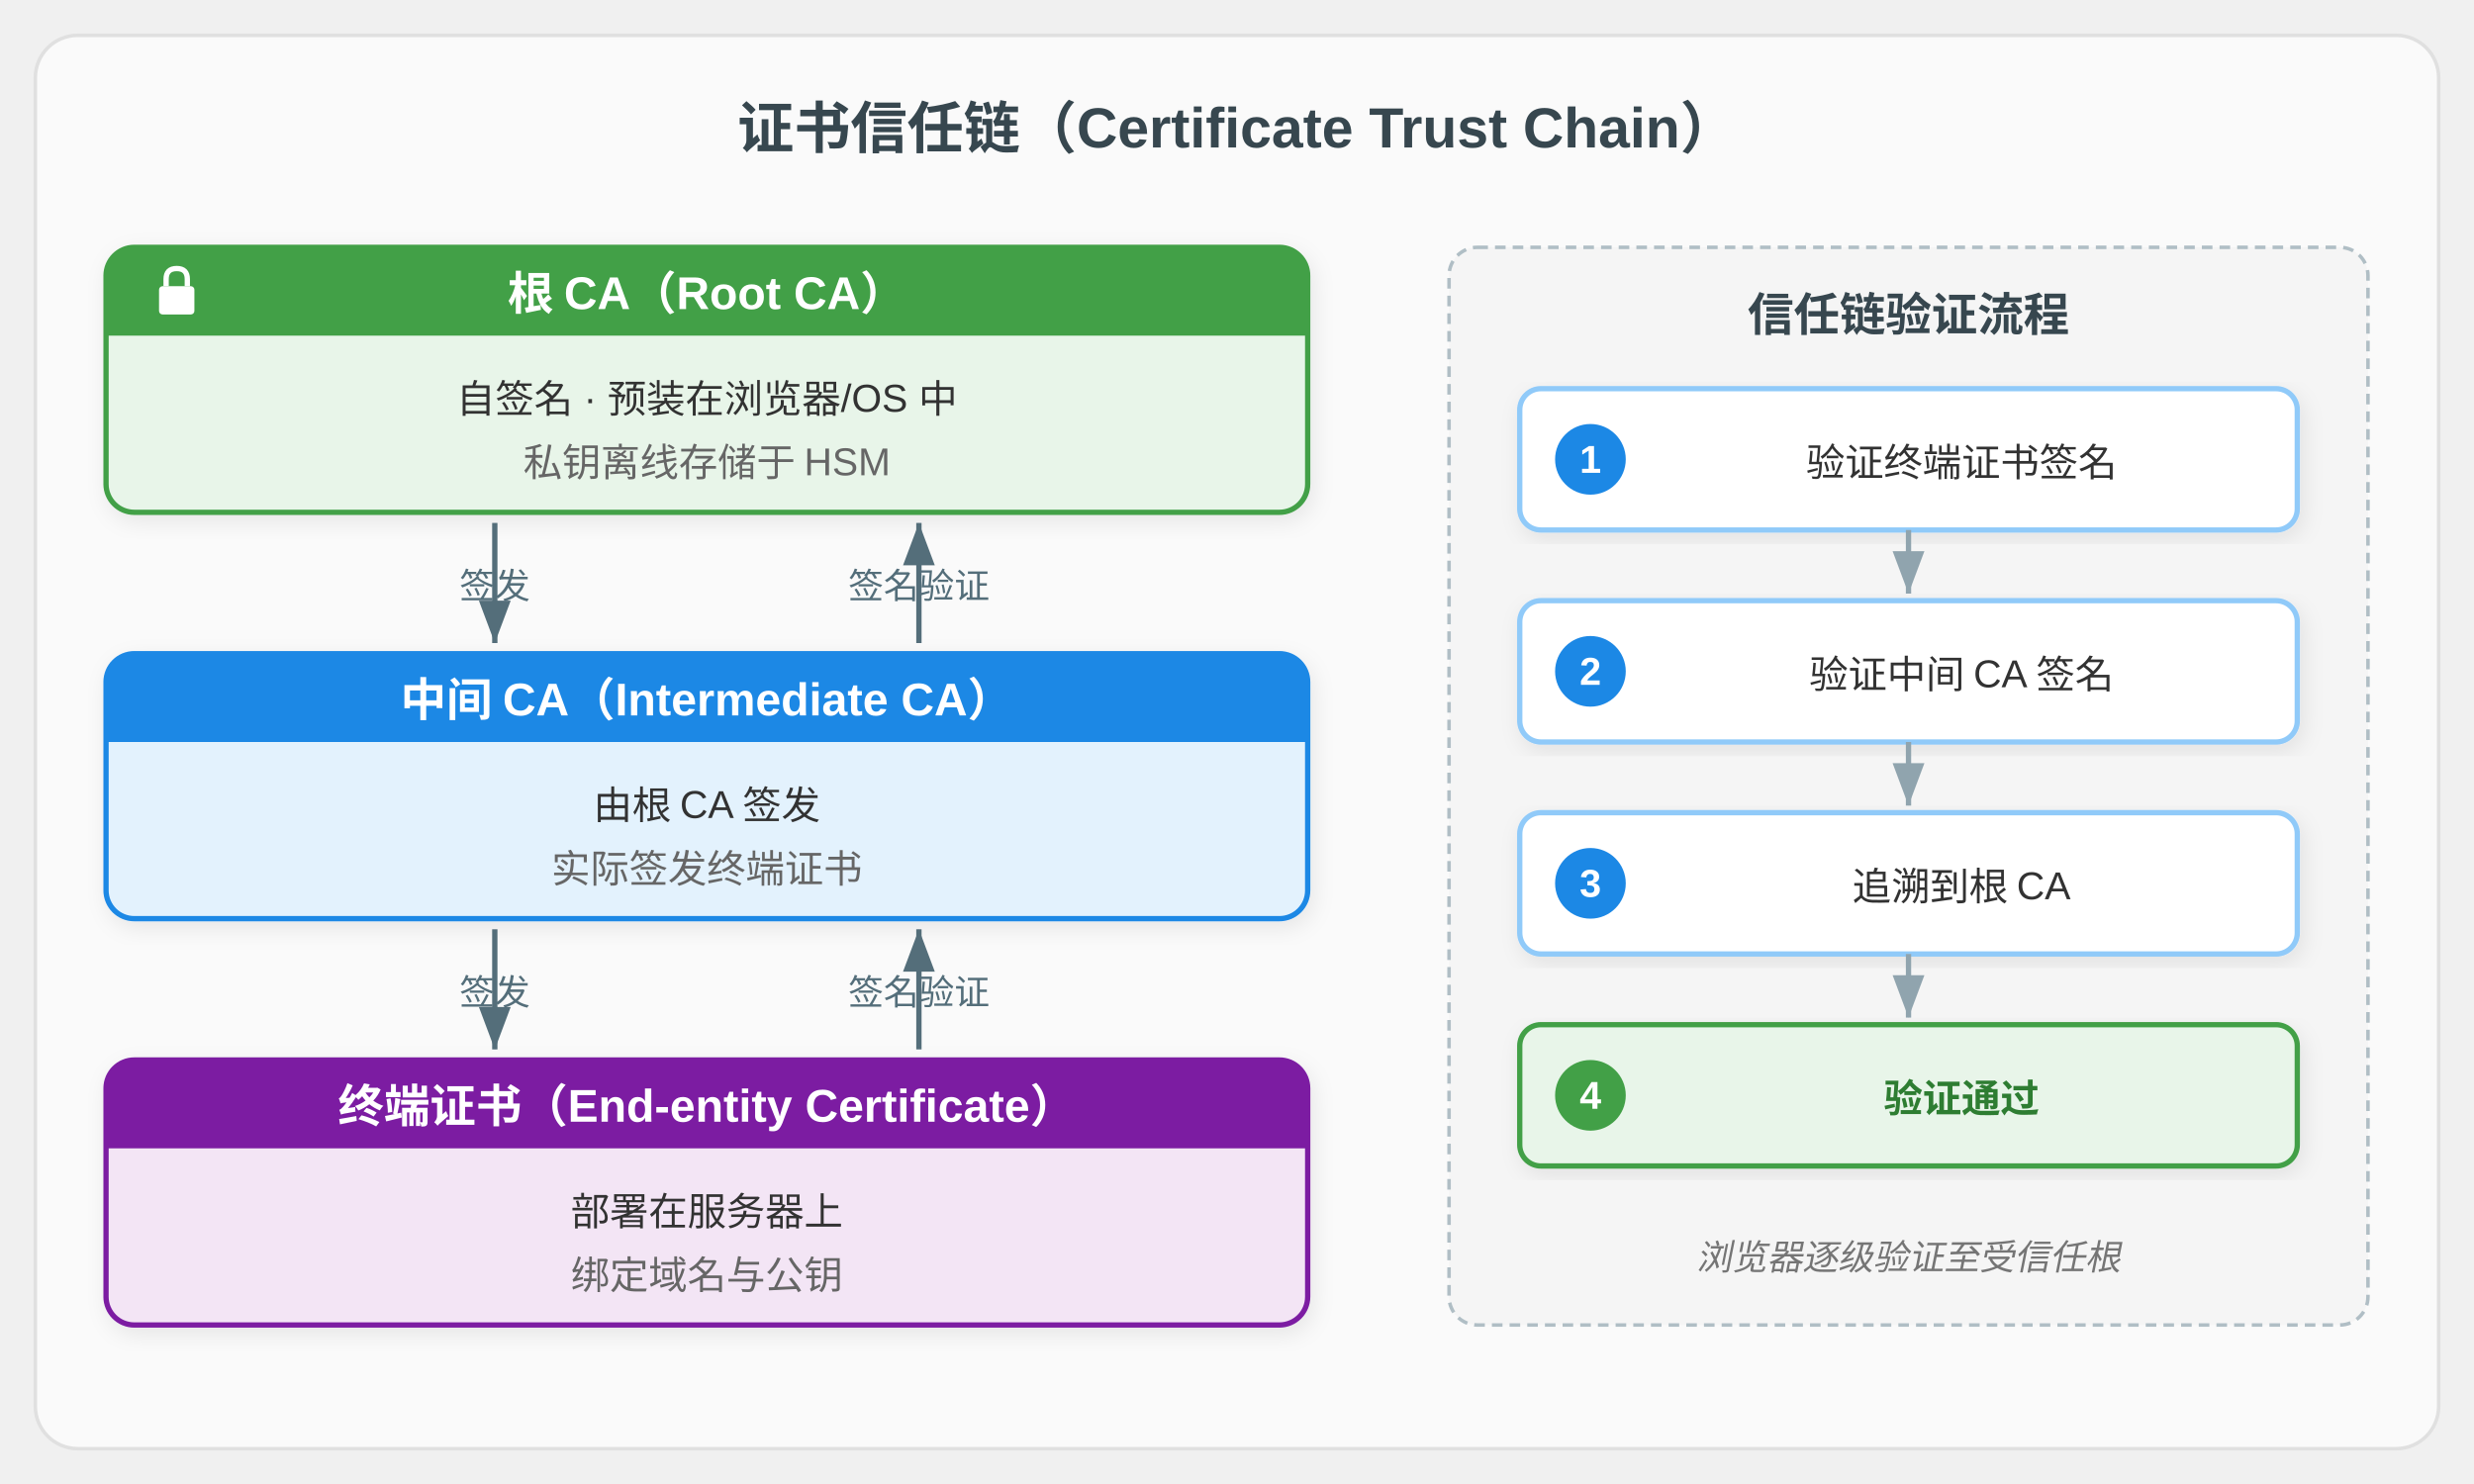
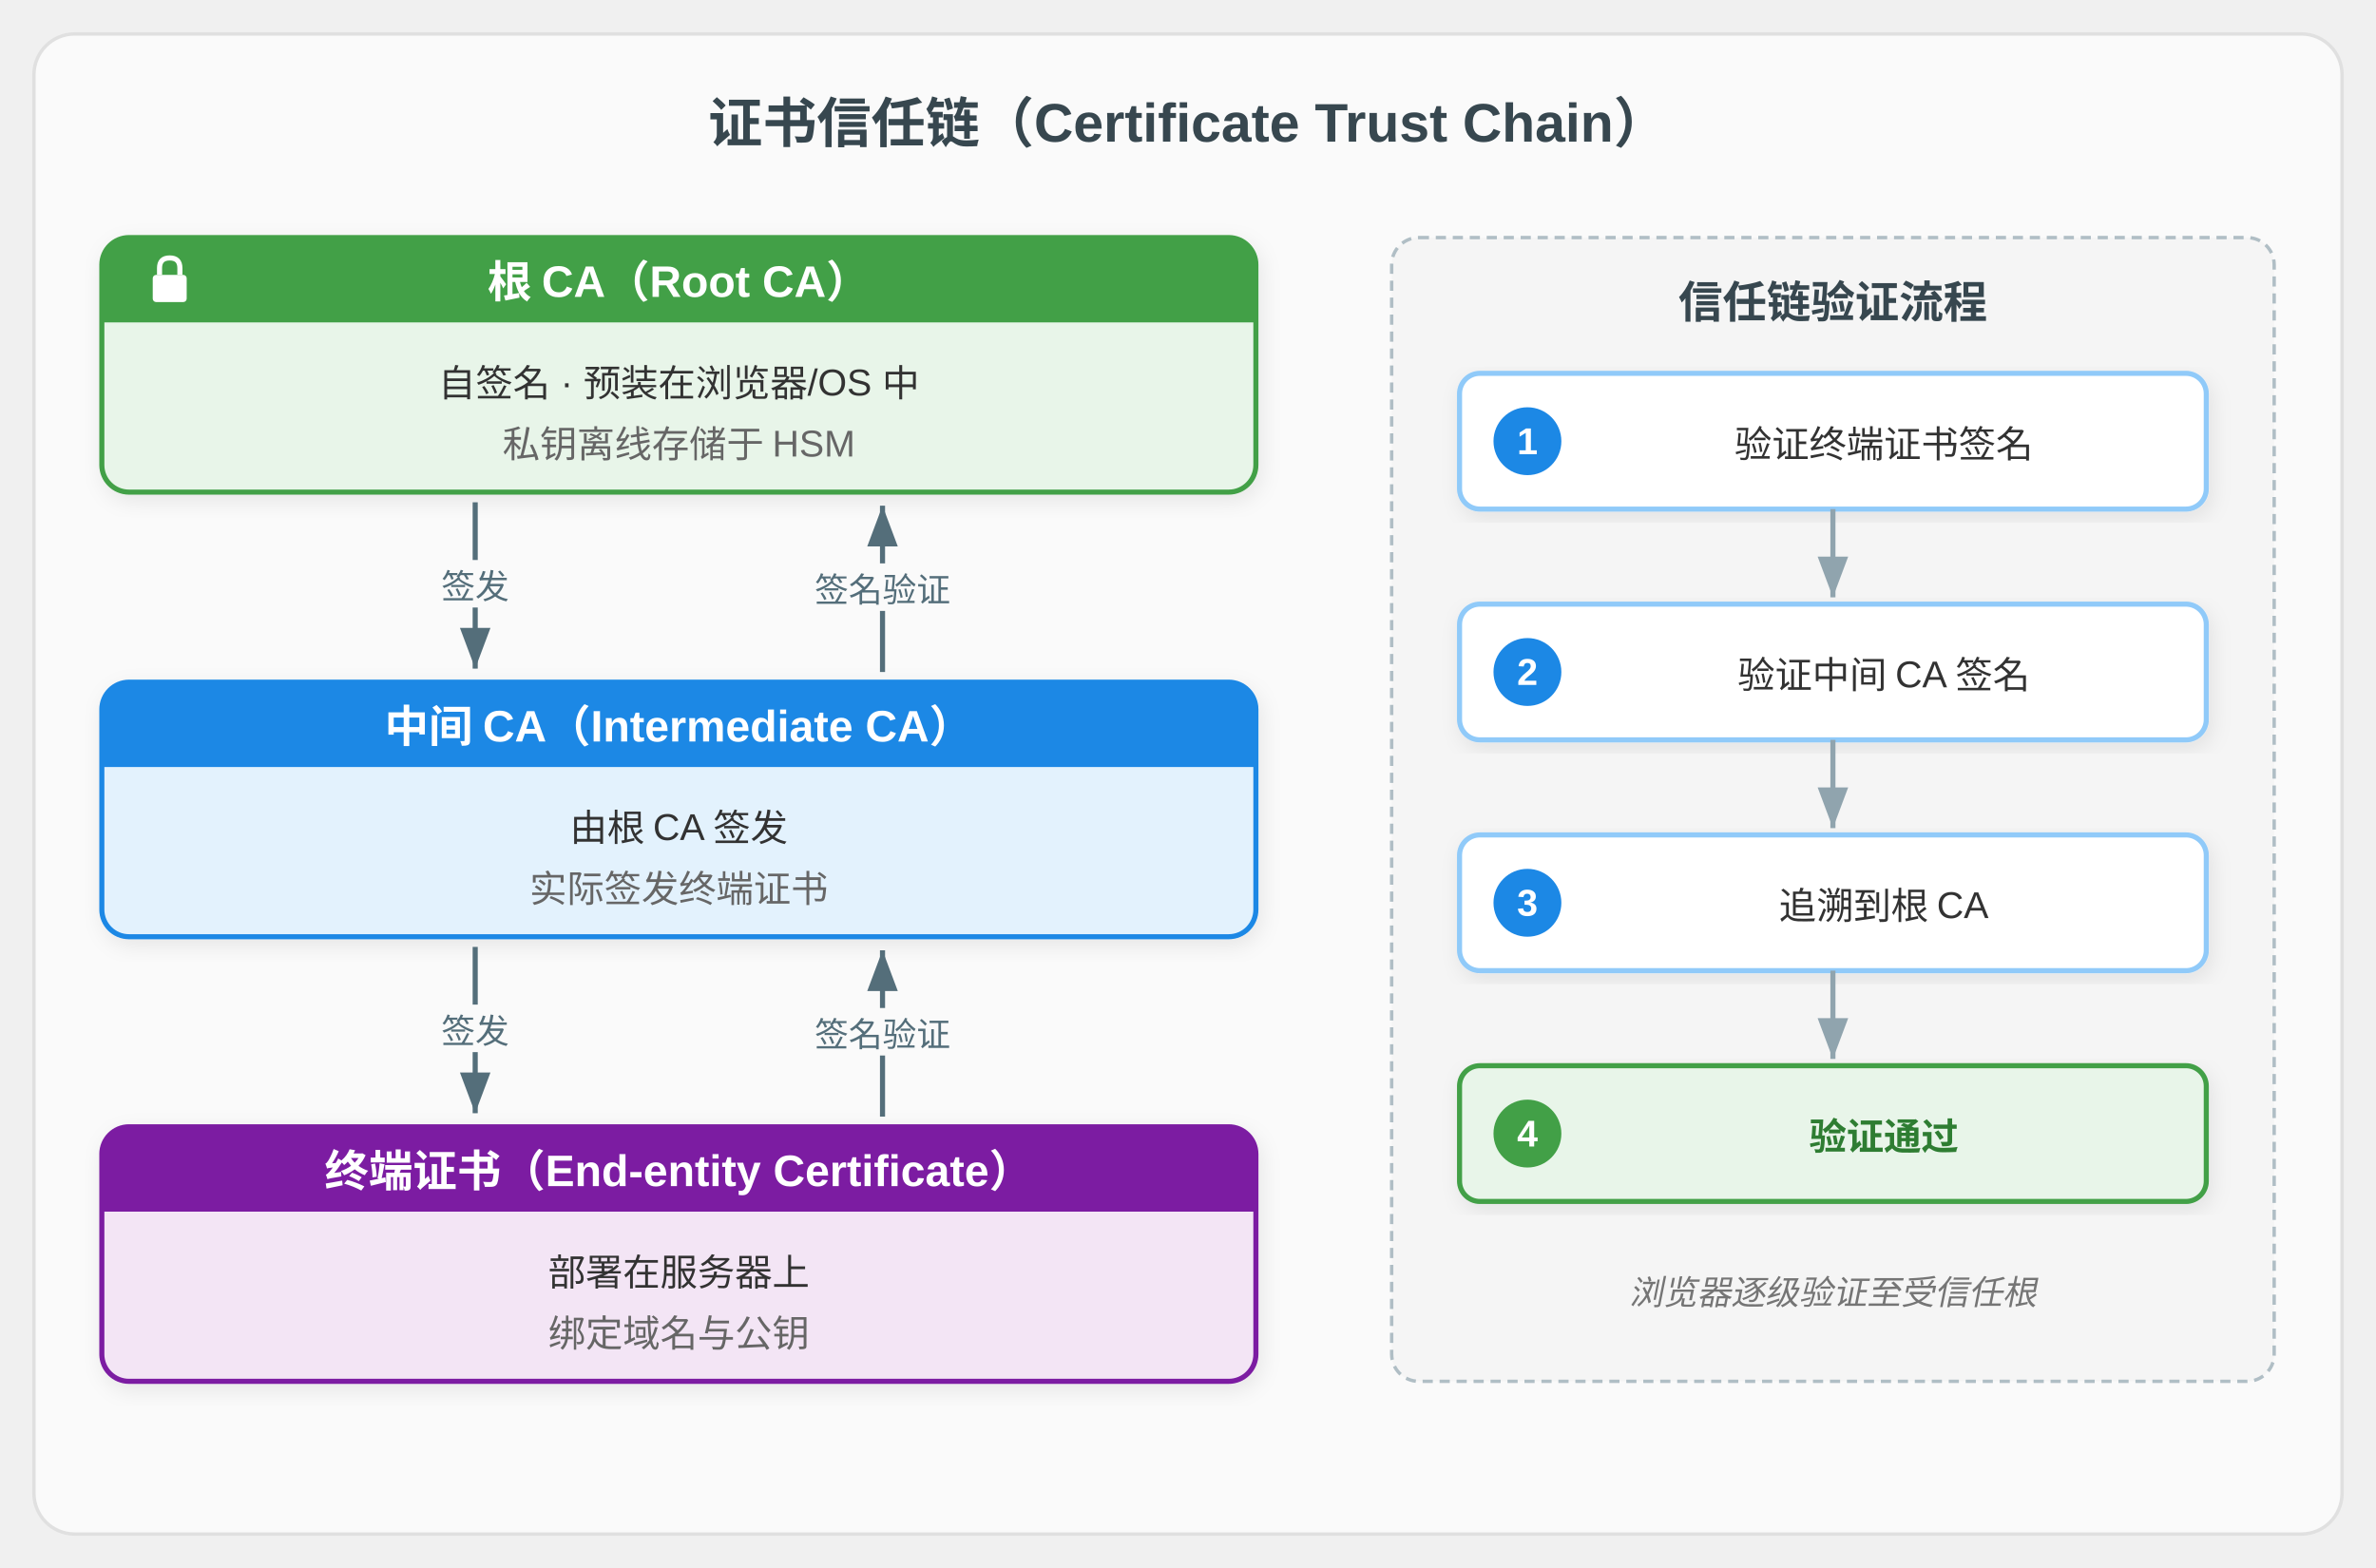
- <svg xmlns="http://www.w3.org/2000/svg" viewBox="0 0 700 420" font-family="'Segoe UI',Arial,sans-serif">
+ <svg xmlns="http://www.w3.org/2000/svg" viewBox="0 0 700 462" font-family="'Segoe UI',Arial,sans-serif">
  <defs>
    <filter id="shadow" x="-10%" y="-10%" width="120%" height="120%">
      <feDropShadow dx="1" dy="2" flood-color="#000" flood-opacity="0.08" stdDeviation="3" />
    </filter>
    <marker id="arrow" markerWidth="8" markerHeight="6" refX="8" refY="3" orient="auto">
      <path d="M0,0 L8,3 L0,6Z" fill="#546E7A" />
    </marker>
    <marker id="arrowLight" markerWidth="8" markerHeight="6" refX="8" refY="3" orient="auto">
      <path d="M0,0 L8,3 L0,6Z" fill="#90A4AE" />
    </marker>
  </defs>
-   <rect x="10" y="10" width="680" height="400" rx="12" fill="#FAFAFA" stroke="#E0E0E0" stroke-width="1" />
+   <rect x="10" y="10" width="680" height="442" rx="12" fill="#FAFAFA" stroke="#E0E0E0" stroke-width="1" />
  <text x="350" y="35" text-anchor="middle" dominant-baseline="central" font-size="16" font-weight="bold" fill="#37474F">证书信任链（Certificate Trust Chain）</text>
  <g filter="url(#shadow)">
    <rect x="30" y="70" width="340" height="75" rx="8" fill="#E8F5E9" stroke="#43A047" stroke-width="1.5" />
    <path d="M38,70 H362 Q370,70 370,78 V95 H30 V78 Q30,70 38,70Z" fill="#43A047" />
    <g transform="translate(45,75)" stroke="#FFFFFF" stroke-width="1.5" fill="none">
      <rect x="0" y="6" width="10" height="8" rx="1" fill="#FFFFFF" stroke="none" />
      <path d="M2,6 V4 Q2,1 5,1 Q8,1 8,4 V6" />
    </g>
    <text x="200" y="82" text-anchor="middle" dominant-baseline="central" font-size="13" font-weight="bold" fill="#FFFFFF">根 CA（Root CA）</text>
    <text x="200" y="112" text-anchor="middle" dominant-baseline="central" font-size="11" fill="#333">自签名 · 预装在浏览器/OS 中</text>
    <text x="200" y="130" text-anchor="middle" dominant-baseline="central" font-size="11" fill="#666">私钥离线存储于 HSM</text>
  </g>
  <g filter="url(#shadow)">
-     <rect x="30" y="185" width="340" height="75" rx="8" fill="#E3F2FD" stroke="#1E88E5" stroke-width="1.5" />
-     <path d="M38,185 H362 Q370,185 370,193 V210 H30 V193 Q30,185 38,185Z" fill="#1E88E5" />
-     <text x="200" y="197" text-anchor="middle" dominant-baseline="central" font-size="13" font-weight="bold" fill="#FFFFFF">中间 CA（Intermediate CA）</text>
-     <text x="200" y="227" text-anchor="middle" dominant-baseline="central" font-size="11" fill="#333">由根 CA 签发</text>
-     <text x="200" y="245" text-anchor="middle" dominant-baseline="central" font-size="11" fill="#666">实际签发终端证书</text>
+     <rect x="30" y="201" width="340" height="75" rx="8" fill="#E3F2FD" stroke="#1E88E5" stroke-width="1.5" />
+     <path d="M38,201 H362 Q370,201 370,209 V226 H30 V209 Q30,201 38,201Z" fill="#1E88E5" />
+     <text x="200" y="213" text-anchor="middle" dominant-baseline="central" font-size="13" font-weight="bold" fill="#FFFFFF">中间 CA（Intermediate CA）</text>
+     <text x="200" y="243" text-anchor="middle" dominant-baseline="central" font-size="11" fill="#333">由根 CA 签发</text>
+     <text x="200" y="261" text-anchor="middle" dominant-baseline="central" font-size="11" fill="#666">实际签发终端证书</text>
  </g>
  <g filter="url(#shadow)">
-     <rect x="30" y="300" width="340" height="75" rx="8" fill="#F3E5F5" stroke="#7B1FA2" stroke-width="1.5" />
-     <path d="M38,300 H362 Q370,300 370,308 V325 H30 V308 Q30,300 38,300Z" fill="#7B1FA2" />
-     <text x="200" y="312" text-anchor="middle" dominant-baseline="central" font-size="13" font-weight="bold" fill="#FFFFFF">终端证书（End-entity Certificate）</text>
-     <text x="200" y="342" text-anchor="middle" dominant-baseline="central" font-size="11" fill="#333">部署在服务器上</text>
-     <text x="200" y="360" text-anchor="middle" dominant-baseline="central" font-size="11" fill="#666">绑定域名与公钥</text>
+     <rect x="30" y="332" width="340" height="75" rx="8" fill="#F3E5F5" stroke="#7B1FA2" stroke-width="1.5" />
+     <path d="M38,332 H362 Q370,332 370,340 V357 H30 V340 Q30,332 38,332Z" fill="#7B1FA2" />
+     <text x="200" y="344" text-anchor="middle" dominant-baseline="central" font-size="13" font-weight="bold" fill="#FFFFFF">终端证书（End-entity Certificate）</text>
+     <text x="200" y="374" text-anchor="middle" dominant-baseline="central" font-size="11" fill="#333">部署在服务器上</text>
+     <text x="200" y="392" text-anchor="middle" dominant-baseline="central" font-size="11" fill="#666">绑定域名与公钥</text>
  </g>
-   <rect x="410" y="70" width="260" height="305" rx="8" fill="#F5F5F5" stroke="#B0BEC5" stroke-width="1" stroke-dasharray="3,2" />
+   <rect x="410" y="70" width="260" height="337" rx="8" fill="#F5F5F5" stroke="#B0BEC5" stroke-width="1" stroke-dasharray="3,2" />
  <text x="540" y="88" text-anchor="middle" dominant-baseline="central" font-size="13" font-weight="bold" fill="#37474F">信任链验证流程</text>
  <g filter="url(#shadow)">
    <rect x="430" y="110" width="220" height="40" rx="6" fill="#FFFFFF" stroke="#90CAF9" stroke-width="1.5" />
    <circle cx="450" cy="130" r="10" fill="#1E88E5" />
    <text x="450" y="130" text-anchor="middle" dominant-baseline="central" font-size="11" font-weight="bold" fill="#FFFFFF">1</text>
    <text x="555" y="130" text-anchor="middle" dominant-baseline="central" font-size="11" fill="#333">验证终端证书签名</text>
  </g>
  <g filter="url(#shadow)">
-     <rect x="430" y="170" width="220" height="40" rx="6" fill="#FFFFFF" stroke="#90CAF9" stroke-width="1.5" />
-     <circle cx="450" cy="190" r="10" fill="#1E88E5" />
-     <text x="450" y="190" text-anchor="middle" dominant-baseline="central" font-size="11" font-weight="bold" fill="#FFFFFF">2</text>
-     <text x="555" y="190" text-anchor="middle" dominant-baseline="central" font-size="11" fill="#333">验证中间 CA 签名</text>
+     <rect x="430" y="178" width="220" height="40" rx="6" fill="#FFFFFF" stroke="#90CAF9" stroke-width="1.5" />
+     <circle cx="450" cy="198" r="10" fill="#1E88E5" />
+     <text x="450" y="198" text-anchor="middle" dominant-baseline="central" font-size="11" font-weight="bold" fill="#FFFFFF">2</text>
+     <text x="555" y="198" text-anchor="middle" dominant-baseline="central" font-size="11" fill="#333">验证中间 CA 签名</text>
  </g>
  <g filter="url(#shadow)">
-     <rect x="430" y="230" width="220" height="40" rx="6" fill="#FFFFFF" stroke="#90CAF9" stroke-width="1.5" />
-     <circle cx="450" cy="250" r="10" fill="#1E88E5" />
-     <text x="450" y="250" text-anchor="middle" dominant-baseline="central" font-size="11" font-weight="bold" fill="#FFFFFF">3</text>
-     <text x="555" y="250" text-anchor="middle" dominant-baseline="central" font-size="11" fill="#333">追溯到根 CA</text>
+     <rect x="430" y="246" width="220" height="40" rx="6" fill="#FFFFFF" stroke="#90CAF9" stroke-width="1.5" />
+     <circle cx="450" cy="266" r="10" fill="#1E88E5" />
+     <text x="450" y="266" text-anchor="middle" dominant-baseline="central" font-size="11" font-weight="bold" fill="#FFFFFF">3</text>
+     <text x="555" y="266" text-anchor="middle" dominant-baseline="central" font-size="11" fill="#333">追溯到根 CA</text>
  </g>
  <g filter="url(#shadow)">
-     <rect x="430" y="290" width="220" height="40" rx="6" fill="#E8F5E9" stroke="#43A047" stroke-width="1.5" />
-     <circle cx="450" cy="310" r="10" fill="#43A047" />
-     <text x="450" y="310" text-anchor="middle" dominant-baseline="central" font-size="11" font-weight="bold" fill="#FFFFFF">4</text>
-     <text x="555" y="310" text-anchor="middle" dominant-baseline="central" font-size="11" font-weight="bold" fill="#2E7D32">验证通过</text>
+     <rect x="430" y="314" width="220" height="40" rx="6" fill="#E8F5E9" stroke="#43A047" stroke-width="1.5" />
+     <circle cx="450" cy="334" r="10" fill="#43A047" />
+     <text x="450" y="334" text-anchor="middle" dominant-baseline="central" font-size="11" font-weight="bold" fill="#FFFFFF">4</text>
+     <text x="555" y="334" text-anchor="middle" dominant-baseline="central" font-size="11" font-weight="bold" fill="#2E7D32">验证通过</text>
  </g>
-   <text x="540" y="355" text-anchor="middle" dominant-baseline="central" font-size="10" fill="#757575" font-style="italic">浏览器逐级验证至受信任根</text>
-   <line x1="140" y1="148" x2="140" y2="182" stroke="#546E7A" stroke-width="1.5" marker-end="url(#arrow)" />
-   <text x="140" y="165" text-anchor="middle" dominant-baseline="central" font-size="10" fill="#546E7A">签发</text>
-   <line x1="260" y1="182" x2="260" y2="148" stroke="#546E7A" stroke-width="1.5" marker-end="url(#arrow)" />
-   <text x="260" y="165" text-anchor="middle" dominant-baseline="central" font-size="10" fill="#546E7A">签名验证</text>
-   <line x1="140" y1="263" x2="140" y2="297" stroke="#546E7A" stroke-width="1.5" marker-end="url(#arrow)" />
-   <text x="140" y="280" text-anchor="middle" dominant-baseline="central" font-size="10" fill="#546E7A">签发</text>
-   <line x1="260" y1="297" x2="260" y2="263" stroke="#546E7A" stroke-width="1.5" marker-end="url(#arrow)" />
-   <text x="260" y="280" text-anchor="middle" dominant-baseline="central" font-size="10" fill="#546E7A">签名验证</text>
-   <line x1="540" y1="150" x2="540" y2="168" stroke="#90A4AE" stroke-width="1.5" marker-end="url(#arrowLight)" />
-   <line x1="540" y1="210" x2="540" y2="228" stroke="#90A4AE" stroke-width="1.5" marker-end="url(#arrowLight)" />
-   <line x1="540" y1="270" x2="540" y2="288" stroke="#90A4AE" stroke-width="1.5" marker-end="url(#arrowLight)" />
+   <text x="540" y="380" text-anchor="middle" dominant-baseline="central" font-size="10" fill="#757575" font-style="italic">浏览器逐级验证至受信任根</text>
+   <line x1="140" y1="148" x2="140" y2="197" stroke="#546E7A" stroke-width="1.5" marker-end="url(#arrow)" />
+   <rect x="124" y="165" width="32" height="14" fill="#FAFAFA" />
+   <text x="140" y="172" text-anchor="middle" dominant-baseline="central" font-size="10" fill="#546E7A">签发</text>
+   <line x1="260" y1="198" x2="260" y2="149" stroke="#546E7A" stroke-width="1.5" marker-end="url(#arrow)" />
+   <rect x="234" y="166" width="52" height="14" fill="#FAFAFA" />
+   <text x="260" y="173" text-anchor="middle" dominant-baseline="central" font-size="10" fill="#546E7A">签名验证</text>
+   <line x1="140" y1="279" x2="140" y2="328" stroke="#546E7A" stroke-width="1.5" marker-end="url(#arrow)" />
+   <rect x="124" y="296" width="32" height="14" fill="#FAFAFA" />
+   <text x="140" y="303" text-anchor="middle" dominant-baseline="central" font-size="10" fill="#546E7A">签发</text>
+   <line x1="260" y1="329" x2="260" y2="280" stroke="#546E7A" stroke-width="1.5" marker-end="url(#arrow)" />
+   <rect x="234" y="297" width="52" height="14" fill="#FAFAFA" />
+   <text x="260" y="304" text-anchor="middle" dominant-baseline="central" font-size="10" fill="#546E7A">签名验证</text>
+   <line x1="540" y1="150" x2="540" y2="176" stroke="#90A4AE" stroke-width="1.5" marker-end="url(#arrowLight)" />
+   <line x1="540" y1="218" x2="540" y2="244" stroke="#90A4AE" stroke-width="1.5" marker-end="url(#arrowLight)" />
+   <line x1="540" y1="286" x2="540" y2="312" stroke="#90A4AE" stroke-width="1.5" marker-end="url(#arrowLight)" />
</svg>
